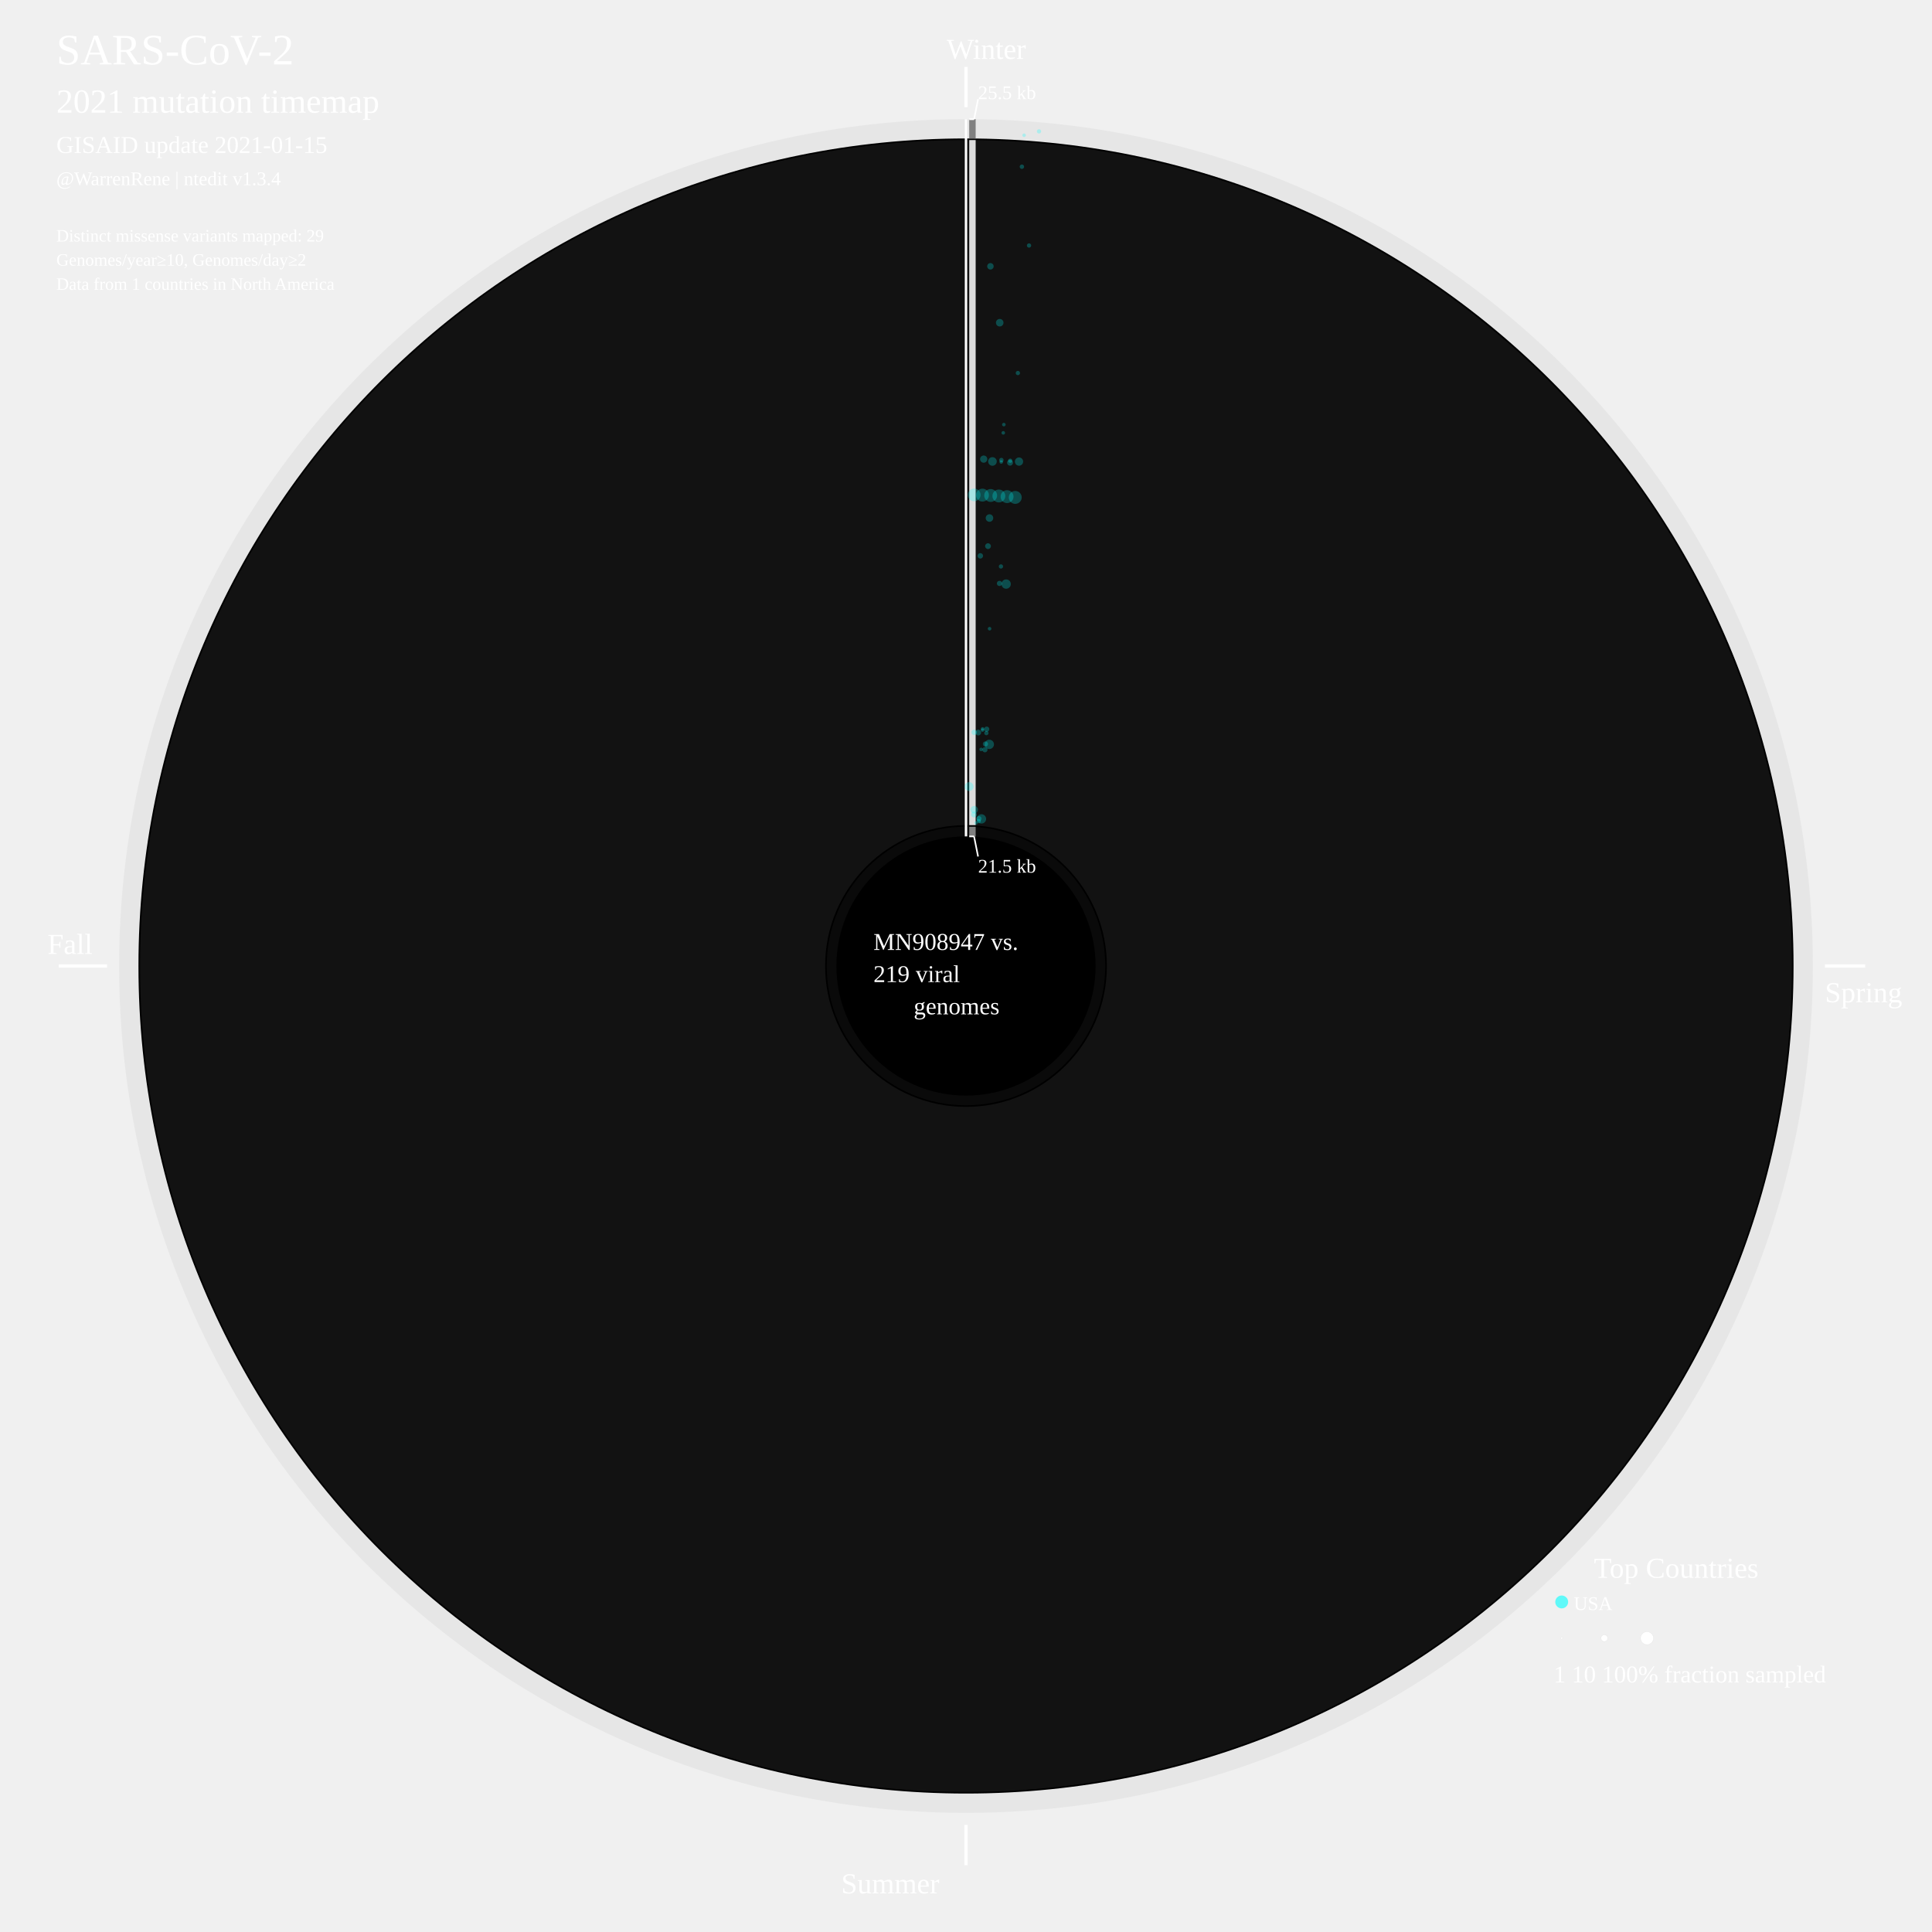
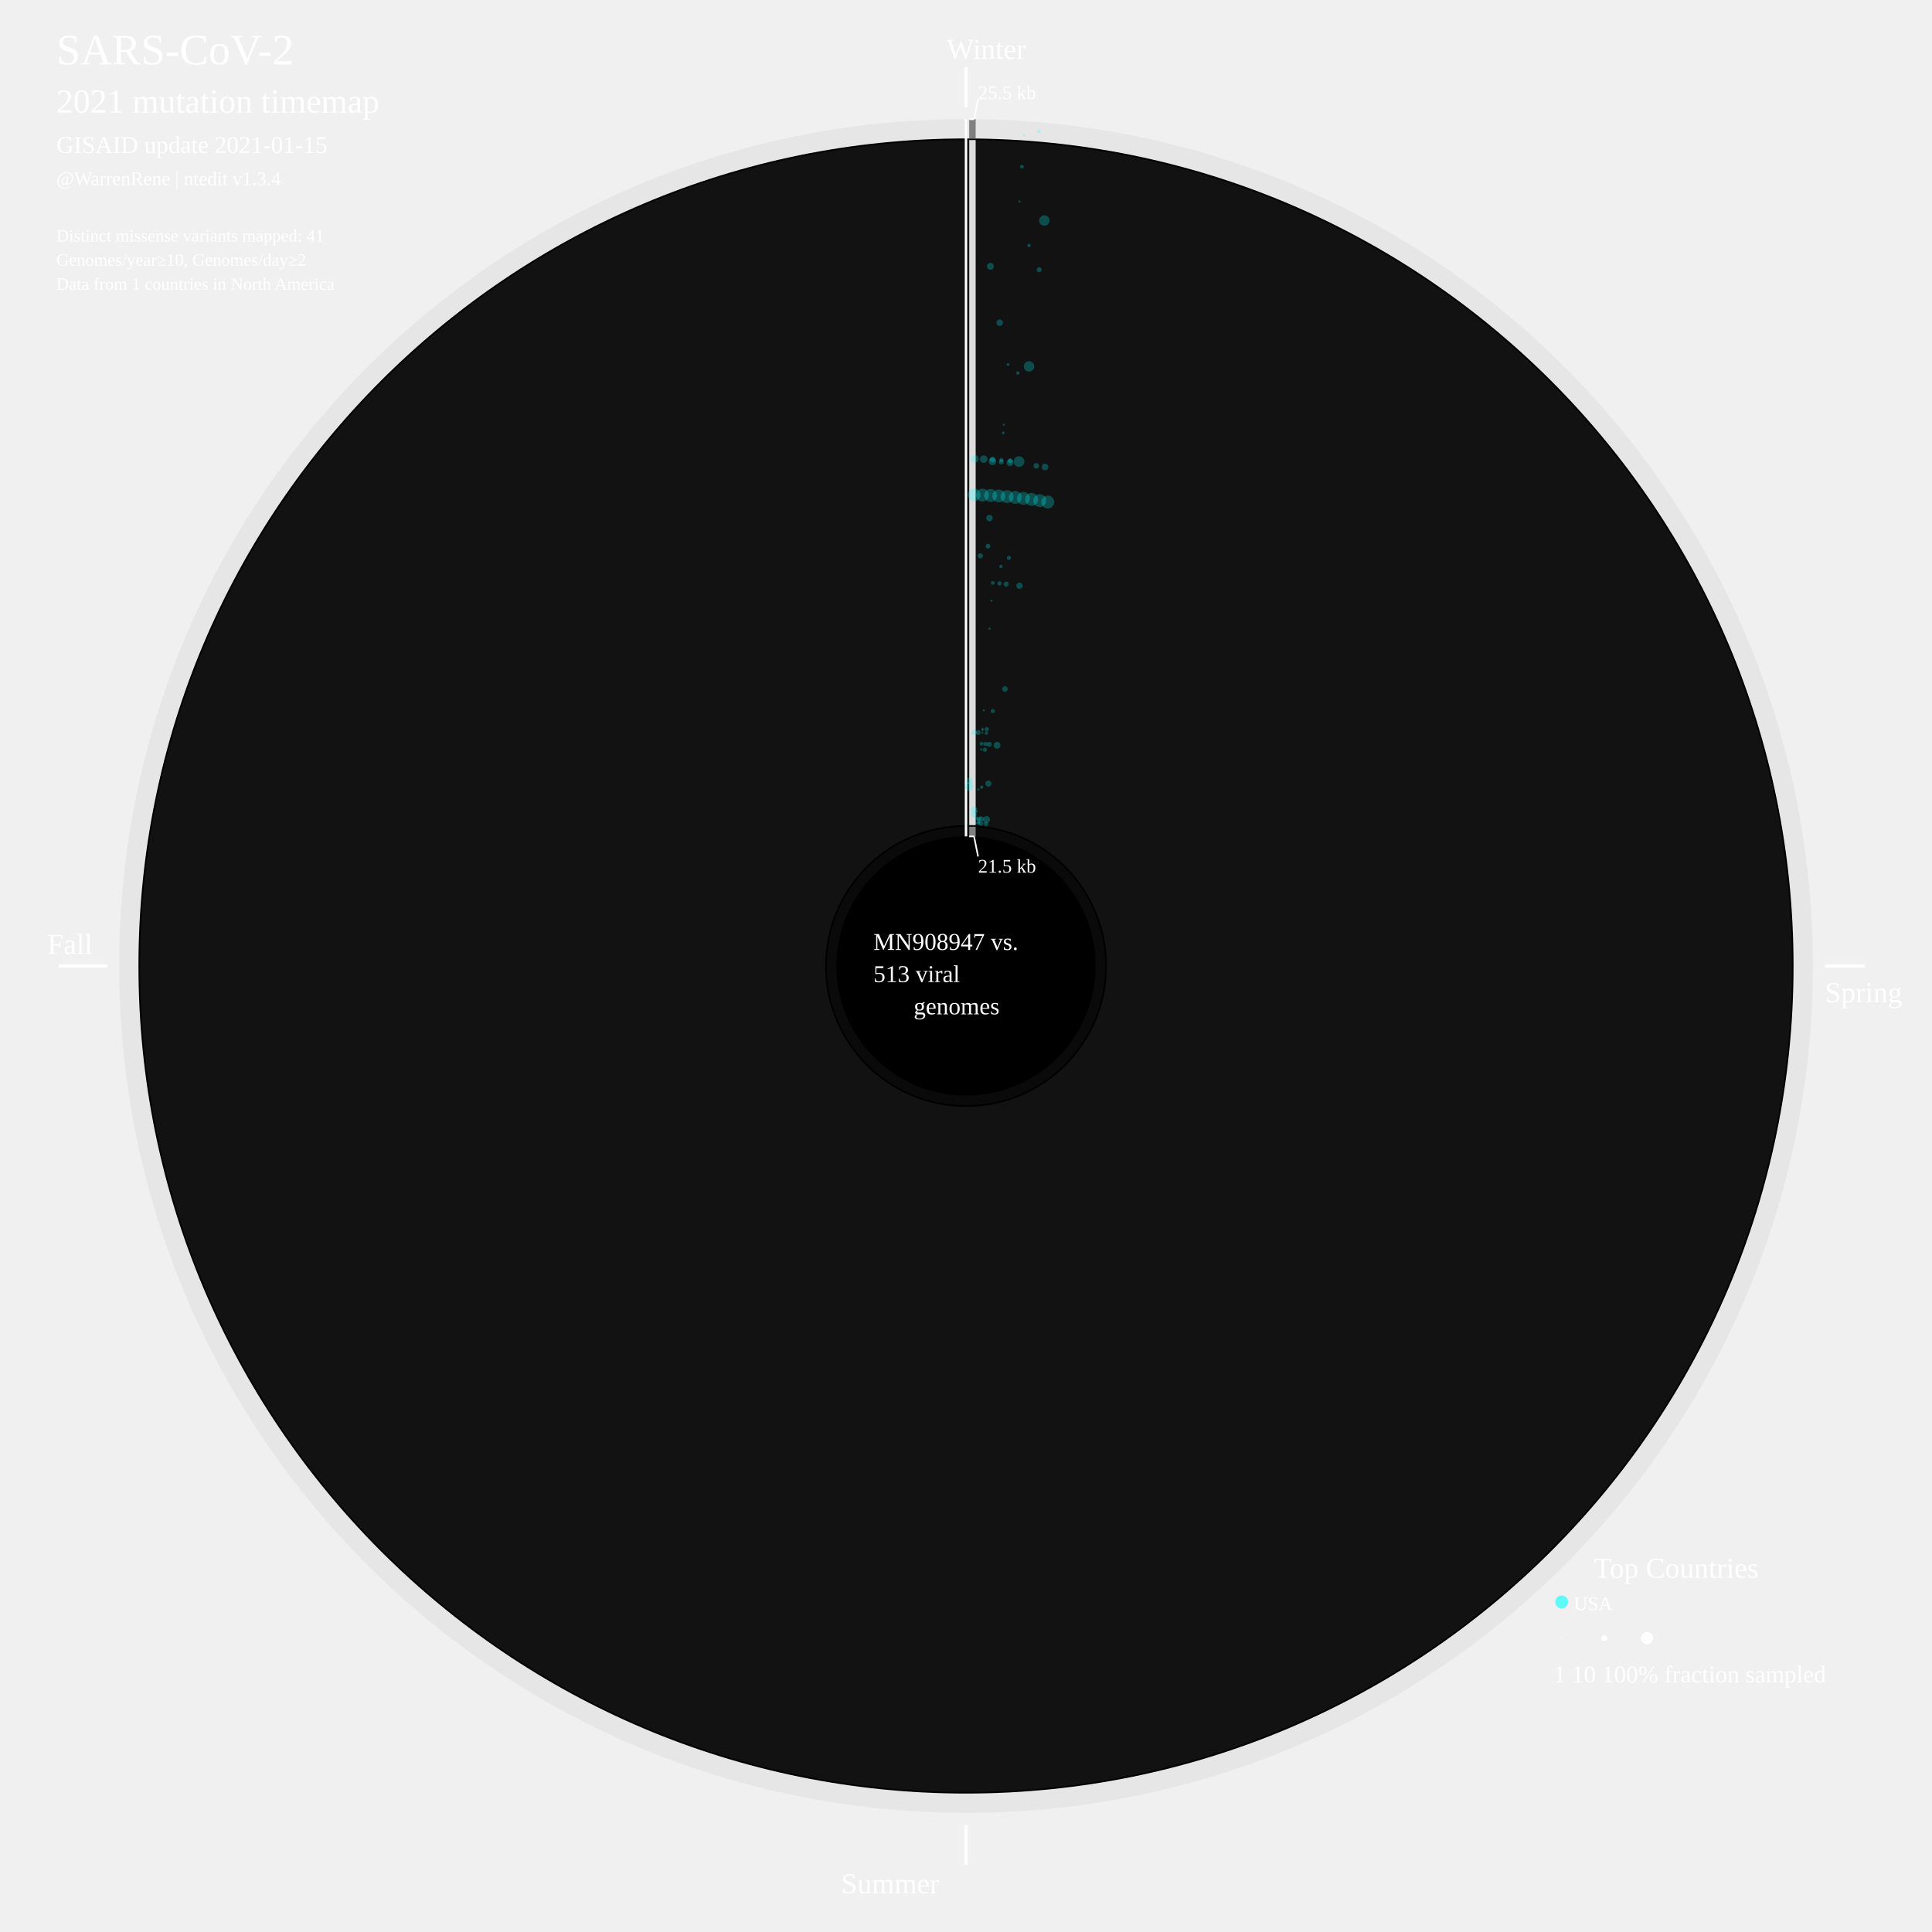
<svg xmlns="http://www.w3.org/2000/svg" width="2400" height="2400" style="background-color:black">
  <circle cx="1200" cy="1200" r="1052" style="fill:grey;stroke:black;stroke-width:0;fill-opacity:0.085;" />
  <circle cx="1200" cy="1200" r="1028" style="fill:black;stroke:black;stroke-width:0;fill-opacity:1;" />
  <circle cx="1200" cy="1200" r="1026" style="fill:gainsboro;stroke:black;stroke-width:0;fill-opacity:0.085;" />
  <circle cx="1200" cy="1200" r="175" style="fill:black;stroke:black;stroke-width:0;fill-opacity:1;" />
  <circle cx="1200" cy="1200" r="173" style="fill:grey;stroke:black;stroke-width:0;fill-opacity:0.085;" />
  <circle cx="1200" cy="1200" r="161" style="fill:black;stroke:black;stroke-width:0;fill-opacity:1;" />
  <text font-size="4.5em" x="70" y="80" fill="white">SARS-CoV-2</text>
  <text font-size="3.5em" x="70" y="140" fill="white">2021 mutation timemap</text>
  <text font-size="2.5em" x="70" y="190" fill="white">GISAID update 2021-01-15</text>
  <text font-size="2.0em" x="70" y="230" fill="white">@WarrenRene | ntedit v1.3.4</text>
  <line x1="1200" y1="83.131" x2="1200" y2="133.131" style="stroke:white;stroke-width:4" />
  <text font-size="3.0em" x="1176" y="73.131" fill="white">Winter</text>
  <line x1="2267" y1="1200" x2="2317" y2="1200" style="stroke:white;stroke-width:4" />
  <text font-size="3.0em" x="2267" y="1245" fill="white">Spring</text>
  <line x1="1200" y1="2267" x2="1200" y2="2317" style="stroke:white;stroke-width:4" />
  <text font-size="3.0em" x="1045" y="2352" fill="white">Summer</text>
  <line x1="133" y1="1200" x2="73" y2="1200" style="stroke:white;stroke-width:4" />
  <text font-size="3.0em" x="59" y="1185" fill="white">Fall</text>
  <g>
    <line x1="1208" y1="1039" x2="1208" y2="1027" style="stroke:grey;stroke-width:8" />
  </g>
  <g>
    <line x1="1208" y1="1025" x2="1208" y2="174" style="stroke:gainsboro;stroke-width:8" />
  </g>
  <g>
    <line x1="1208" y1="172" x2="1208" y2="148" style="stroke:grey;stroke-width:8" />
  </g>
  <line x1="1200" y1="148.131" x2="1200" y2="1039" style="stroke:white;stroke-width:3" />
  <line x1="1204" y1="148.131" x2="1210" y2="148.131" style="stroke:white;stroke-width:2" />
  <line x1="1210" y1="148.131" x2="1215" y2="123.131" style="stroke:white;stroke-width:2" />
  <line x1="1204" y1="1039" x2="1210" y2="1039" style="stroke:white;stroke-width:2" />
  <line x1="1210" y1="1039" x2="1215" y2="1064" style="stroke:white;stroke-width:2" />
  <text font-size="2.0em" x="1215" y="123.131" fill="white">25.5 kb</text>
  <text font-size="2.0em" x="1215" y="1084" fill="white">21.5 kb</text>
  <text font-size="3.0em" x="1980" y="1960" fill="white">Top Countries</text>
  <circle cx="1940" cy="1990" r="8" style="fill:cyan;stroke:black;stroke-width:0;fill-opacity:0.6;" />
  <text font-size="2.0em" x="1955" y="2000" fill="white">USA</text>
  <circle cx="1940" cy="2035" r="1.204" style="fill:white;stroke:lightgrey;stroke-width:0.2;" />
  <circle cx="1993" cy="2035" r="4.166" style="fill:white;stroke:lightgrey;stroke-width:0.2;" />
  <circle cx="2046" cy="2035" r="8.017" style="fill:white;stroke:lightgrey;stroke-width:0.2;" />
  <text font-size="2.5em" x="1930" y="2090" fill="white">1      10        100% fraction sampled</text>
  <text font-size="2.5em" x="1085" y="1180" fill="white">MN908947 vs.</text>
-   <text font-size="2.5em" x="1085" y="1220" fill="white">219  viral</text>
+   <text font-size="2.5em" x="1085" y="1220" fill="white">513  viral</text>
  <text font-size="2.5em" x="1135" y="1260" fill="white">genomes</text>
  <g>
-     <circle cx="1203.891" cy="977.094" r="5.526" style="fill:cyan;stroke:black;stroke-width:0;fill-opacity:0.25;" />
-   </g>
-   <g>
-     <circle cx="1210.215" cy="614.788" r="7.88" style="fill:cyan;stroke:black;stroke-width:0;fill-opacity:0.25;" />
-   </g>
-   <g>
-     <circle cx="1210.136" cy="909.754" r="3.395" style="fill:cyan;stroke:black;stroke-width:0;fill-opacity:0.25;" />
-   </g>
-   <g>
-     <circle cx="1217.792" cy="690.511" r="3.395" style="fill:cyan;stroke:black;stroke-width:0;fill-opacity:0.25;" />
+     <circle cx="1203.891" cy="977.094" r="5.208" style="fill:cyan;stroke:black;stroke-width:0;fill-opacity:0.25;" />
+   </g>
+   <g>
+     <circle cx="1204.011" cy="970.191" r="4.089" style="fill:cyan;stroke:black;stroke-width:0;fill-opacity:0.25;" />
+   </g>
+   <g>
+     <circle cx="1210.215" cy="614.788" r="7.933" style="fill:cyan;stroke:black;stroke-width:0;fill-opacity:0.25;" />
+   </g>
+   <g>
+     <circle cx="1210.996" cy="570.029" r="4.737" style="fill:cyan;stroke:black;stroke-width:0;fill-opacity:0.25;" />
+   </g>
+   <g>
+     <circle cx="1210.136" cy="909.754" r="3.226" style="fill:cyan;stroke:black;stroke-width:0;fill-opacity:0.25;" />
+   </g>
+   <g>
+     <circle cx="1217.792" cy="690.511" r="3.226" style="fill:cyan;stroke:black;stroke-width:0;fill-opacity:0.25;" />
  </g>
  <g>
    <circle cx="1220.427" cy="615.056" r="8.017" style="fill:cyan;stroke:black;stroke-width:0;fill-opacity:0.25;" />
  </g>
  <g>
-     <circle cx="1221.989" cy="570.317" r="4.472" style="fill:cyan;stroke:black;stroke-width:0;fill-opacity:0.25;" />
-   </g>
-   <g>
-     <circle cx="1230.352" cy="330.819" r="4.016" style="fill:cyan;stroke:black;stroke-width:0;fill-opacity:0.25;" />
-   </g>
-   <g>
-     <circle cx="1209.861" cy="1011.84" r="3.59" style="fill:cyan;stroke:black;stroke-width:0;fill-opacity:0.25;" />
-   </g>
-   <g>
-     <circle cx="1210.176" cy="1005.834" r="4.68" style="fill:cyan;stroke:black;stroke-width:0;fill-opacity:0.25;" />
-   </g>
-   <g>
-     <circle cx="1215.2" cy="909.975" r="3.59" style="fill:cyan;stroke:black;stroke-width:0;fill-opacity:0.25;" />
-   </g>
-   <g>
-     <circle cx="1227.334" cy="678.444" r="3.59" style="fill:cyan;stroke:black;stroke-width:0;fill-opacity:0.25;" />
-   </g>
-   <g>
-     <circle cx="1229.164" cy="643.525" r="4.68" style="fill:cyan;stroke:black;stroke-width:0;fill-opacity:0.25;" />
+     <circle cx="1221.989" cy="570.317" r="4.647" style="fill:cyan;stroke:black;stroke-width:0;fill-opacity:0.25;" />
+   </g>
+   <g>
+     <circle cx="1230.352" cy="330.819" r="4.289" style="fill:cyan;stroke:black;stroke-width:0;fill-opacity:0.25;" />
+   </g>
+   <g>
+     <circle cx="1209.861" cy="1011.84" r="3.572" style="fill:cyan;stroke:black;stroke-width:0;fill-opacity:0.25;" />
+   </g>
+   <g>
+     <circle cx="1210.176" cy="1005.834" r="4.016" style="fill:cyan;stroke:black;stroke-width:0;fill-opacity:0.25;" />
+   </g>
+   <g>
+     <circle cx="1215.2" cy="909.975" r="2.976" style="fill:cyan;stroke:black;stroke-width:0;fill-opacity:0.25;" />
+   </g>
+   <g>
+     <circle cx="1227.334" cy="678.444" r="2.976" style="fill:cyan;stroke:black;stroke-width:0;fill-opacity:0.25;" />
+   </g>
+   <g>
+     <circle cx="1229.164" cy="643.525" r="4.016" style="fill:cyan;stroke:black;stroke-width:0;fill-opacity:0.25;" />
  </g>
  <g>
    <circle cx="1230.632" cy="615.501" r="8.017" style="fill:cyan;stroke:black;stroke-width:0;fill-opacity:0.25;" />
  </g>
  <g>
-     <circle cx="1232.847" cy="573.243" r="5.345" style="fill:cyan;stroke:black;stroke-width:0;fill-opacity:0.25;" />
-   </g>
-   <g>
-     <circle cx="1241.88" cy="400.874" r="4.68" style="fill:cyan;stroke:black;stroke-width:0;fill-opacity:0.25;" />
-   </g>
-   <g>
-     <circle cx="1212.429" cy="1022.26" r="2.208" style="fill:cyan;stroke:black;stroke-width:0;fill-opacity:0.25;" />
-   </g>
-   <g>
-     <circle cx="1218.814" cy="930.947" r="2.208" style="fill:cyan;stroke:black;stroke-width:0;fill-opacity:0.25;" />
-   </g>
-   <g>
-     <circle cx="1220.492" cy="906.952" r="2.208" style="fill:cyan;stroke:black;stroke-width:0;fill-opacity:0.25;" />
-   </g>
-   <g>
-     <circle cx="1220.601" cy="905.396" r="2.208" style="fill:cyan;stroke:black;stroke-width:0;fill-opacity:0.25;" />
-   </g>
-   <g>
-     <circle cx="1229.301" cy="780.979" r="2.208" style="fill:cyan;stroke:black;stroke-width:0;fill-opacity:0.25;" />
+     <circle cx="1232.847" cy="573.243" r="4.662" style="fill:cyan;stroke:black;stroke-width:0;fill-opacity:0.25;" />
+   </g>
+   <g>
+     <circle cx="1232.975" cy="570.797" r="3.572" style="fill:cyan;stroke:black;stroke-width:0;fill-opacity:0.25;" />
+   </g>
+   <g>
+     <circle cx="1241.88" cy="400.874" r="4.016" style="fill:cyan;stroke:black;stroke-width:0;fill-opacity:0.25;" />
+   </g>
+   <g>
+     <circle cx="1212.429" cy="1022.26" r="1.329" style="fill:cyan;stroke:black;stroke-width:0;fill-opacity:0.25;" />
+   </g>
+   <g>
+     <circle cx="1212.817" cy="1016.706" r="2.352" style="fill:cyan;stroke:black;stroke-width:0;fill-opacity:0.25;" />
+   </g>
+   <g>
+     <circle cx="1213.408" cy="1008.263" r="1.329" style="fill:cyan;stroke:black;stroke-width:0;fill-opacity:0.25;" />
+   </g>
+   <g>
+     <circle cx="1215.334" cy="980.714" r="1.329" style="fill:cyan;stroke:black;stroke-width:0;fill-opacity:0.25;" />
+   </g>
+   <g>
+     <circle cx="1218.814" cy="930.947" r="1.329" style="fill:cyan;stroke:black;stroke-width:0;fill-opacity:0.25;" />
+   </g>
+   <g>
+     <circle cx="1219.311" cy="923.837" r="2.352" style="fill:cyan;stroke:black;stroke-width:0;fill-opacity:0.25;" />
+   </g>
+   <g>
+     <circle cx="1220.259" cy="910.284" r="1.329" style="fill:cyan;stroke:black;stroke-width:0;fill-opacity:0.25;" />
+   </g>
+   <g>
+     <circle cx="1220.492" cy="906.952" r="1.329" style="fill:cyan;stroke:black;stroke-width:0;fill-opacity:0.25;" />
+   </g>
+   <g>
+     <circle cx="1220.601" cy="905.396" r="1.329" style="fill:cyan;stroke:black;stroke-width:0;fill-opacity:0.25;" />
+   </g>
+   <g>
+     <circle cx="1222.216" cy="882.29" r="1.329" style="fill:cyan;stroke:black;stroke-width:0;fill-opacity:0.25;" />
+   </g>
+   <g>
+     <circle cx="1229.301" cy="780.979" r="1.329" style="fill:cyan;stroke:black;stroke-width:0;fill-opacity:0.25;" />
+   </g>
+   <g>
+     <circle cx="1231.724" cy="746.319" r="1.329" style="fill:cyan;stroke:black;stroke-width:0;fill-opacity:0.25;" />
+   </g>
+   <g>
+     <circle cx="1233.278" cy="724.102" r="2.352" style="fill:cyan;stroke:black;stroke-width:0;fill-opacity:0.25;" />
  </g>
  <g>
    <circle cx="1240.829" cy="616.125" r="8.017" style="fill:cyan;stroke:black;stroke-width:0;fill-opacity:0.25;" />
  </g>
  <g>
-     <circle cx="1243.78" cy="573.912" r="2.208" style="fill:cyan;stroke:black;stroke-width:0;fill-opacity:0.25;" />
-   </g>
-   <g>
-     <circle cx="1243.951" cy="571.468" r="2.742" style="fill:cyan;stroke:black;stroke-width:0;fill-opacity:0.25;" />
-   </g>
-   <g>
-     <circle cx="1246.313" cy="537.697" r="2.208" style="fill:cyan;stroke:black;stroke-width:0;fill-opacity:0.25;" />
-   </g>
-   <g>
-     <circle cx="1247.027" cy="527.477" r="2.208" style="fill:cyan;stroke:black;stroke-width:0;fill-opacity:0.25;" />
-   </g>
-   <g>
-     <circle cx="1269.43" cy="207.102" r="2.742" style="fill:cyan;stroke:black;stroke-width:0;fill-opacity:0.25;" />
-   </g>
-   <g>
-     <circle cx="1272.165" cy="167.999" r="2.208" style="fill:cyan;stroke:black;stroke-width:0;fill-opacity:0.25;" />
-   </g>
-   <g>
-     <circle cx="1215.742" cy="1020.064" r="2.665" style="fill:cyan;stroke:black;stroke-width:0;fill-opacity:0.25;" />
-   </g>
-   <g>
-     <circle cx="1216.014" cy="1016.958" r="3.239" style="fill:cyan;stroke:black;stroke-width:0;fill-opacity:0.25;" />
-   </g>
-   <g>
-     <circle cx="1223.507" cy="931.316" r="3.239" style="fill:cyan;stroke:black;stroke-width:0;fill-opacity:0.25;" />
-   </g>
-   <g>
-     <circle cx="1224.128" cy="924.216" r="3.239" style="fill:cyan;stroke:black;stroke-width:0;fill-opacity:0.25;" />
-   </g>
-   <g>
-     <circle cx="1225.312" cy="910.682" r="2.665" style="fill:cyan;stroke:black;stroke-width:0;fill-opacity:0.25;" />
-   </g>
-   <g>
-     <circle cx="1225.739" cy="905.801" r="3.239" style="fill:cyan;stroke:black;stroke-width:0;fill-opacity:0.25;" />
-   </g>
-   <g>
-     <circle cx="1241.579" cy="724.755" r="3.239" style="fill:cyan;stroke:black;stroke-width:0;fill-opacity:0.25;" />
-   </g>
-   <g>
-     <circle cx="1243.423" cy="703.678" r="2.665" style="fill:cyan;stroke:black;stroke-width:0;fill-opacity:0.25;" />
+     <circle cx="1243.78" cy="573.912" r="3.162" style="fill:cyan;stroke:black;stroke-width:0;fill-opacity:0.25;" />
+   </g>
+   <g>
+     <circle cx="1243.951" cy="571.468" r="2.593" style="fill:cyan;stroke:black;stroke-width:0;fill-opacity:0.25;" />
+   </g>
+   <g>
+     <circle cx="1246.313" cy="537.697" r="1.741" style="fill:cyan;stroke:black;stroke-width:0;fill-opacity:0.25;" />
+   </g>
+   <g>
+     <circle cx="1247.027" cy="527.477" r="1.329" style="fill:cyan;stroke:black;stroke-width:0;fill-opacity:0.25;" />
+   </g>
+   <g>
+     <circle cx="1252.247" cy="452.827" r="1.741" style="fill:cyan;stroke:black;stroke-width:0;fill-opacity:0.25;" />
+   </g>
+   <g>
+     <circle cx="1266.401" cy="250.426" r="1.329" style="fill:cyan;stroke:black;stroke-width:0;fill-opacity:0.25;" />
+   </g>
+   <g>
+     <circle cx="1269.43" cy="207.102" r="2.352" style="fill:cyan;stroke:black;stroke-width:0;fill-opacity:0.25;" />
+   </g>
+   <g>
+     <circle cx="1272.165" cy="167.999" r="1.329" style="fill:cyan;stroke:black;stroke-width:0;fill-opacity:0.25;" />
+   </g>
+   <g>
+     <circle cx="1215.529" cy="1022.504" r="2.131" style="fill:cyan;stroke:black;stroke-width:0;fill-opacity:0.25;" />
+   </g>
+   <g>
+     <circle cx="1215.742" cy="1020.064" r="2.131" style="fill:cyan;stroke:black;stroke-width:0;fill-opacity:0.25;" />
+   </g>
+   <g>
+     <circle cx="1216.014" cy="1016.958" r="2.656" style="fill:cyan;stroke:black;stroke-width:0;fill-opacity:0.25;" />
+   </g>
+   <g>
+     <circle cx="1219.43" cy="977.908" r="2.131" style="fill:cyan;stroke:black;stroke-width:0;fill-opacity:0.25;" />
+   </g>
+   <g>
+     <circle cx="1223.507" cy="931.316" r="2.656" style="fill:cyan;stroke:black;stroke-width:0;fill-opacity:0.25;" />
+   </g>
+   <g>
+     <circle cx="1224.128" cy="924.216" r="2.656" style="fill:cyan;stroke:black;stroke-width:0;fill-opacity:0.25;" />
+   </g>
+   <g>
+     <circle cx="1225.312" cy="910.682" r="2.131" style="fill:cyan;stroke:black;stroke-width:0;fill-opacity:0.25;" />
+   </g>
+   <g>
+     <circle cx="1225.739" cy="905.801" r="2.656" style="fill:cyan;stroke:black;stroke-width:0;fill-opacity:0.25;" />
+   </g>
+   <g>
+     <circle cx="1241.579" cy="724.755" r="2.656" style="fill:cyan;stroke:black;stroke-width:0;fill-opacity:0.25;" />
+   </g>
+   <g>
+     <circle cx="1243.423" cy="703.678" r="2.131" style="fill:cyan;stroke:black;stroke-width:0;fill-opacity:0.25;" />
  </g>
  <g>
    <circle cx="1251.012" cy="616.927" r="8.017" style="fill:cyan;stroke:black;stroke-width:0;fill-opacity:0.25;" />
  </g>
  <g>
-     <circle cx="1254.7" cy="574.771" r="3.671" style="fill:cyan;stroke:black;stroke-width:0;fill-opacity:0.25;" />
-   </g>
-   <g>
-     <circle cx="1254.914" cy="572.331" r="2.665" style="fill:cyan;stroke:black;stroke-width:0;fill-opacity:0.25;" />
-   </g>
-   <g>
-     <circle cx="1264.445" cy="463.393" r="2.665" style="fill:cyan;stroke:black;stroke-width:0;fill-opacity:0.25;" />
-   </g>
-   <g>
-     <circle cx="1278.304" cy="304.978" r="2.665" style="fill:cyan;stroke:black;stroke-width:0;fill-opacity:0.25;" />
-   </g>
-   <g>
-     <circle cx="1290.708" cy="163.203" r="2.665" style="fill:cyan;stroke:black;stroke-width:0;fill-opacity:0.25;" />
-   </g>
-   <g>
-     <circle cx="1219.206" cy="1017.265" r="5.805" style="fill:cyan;stroke:black;stroke-width:0;fill-opacity:0.25;" />
-   </g>
-   <g>
-     <circle cx="1228.937" cy="924.679" r="5.805" style="fill:cyan;stroke:black;stroke-width:0;fill-opacity:0.25;" />
-   </g>
-   <g>
-     <circle cx="1249.866" cy="725.553" r="5.805" style="fill:cyan;stroke:black;stroke-width:0;fill-opacity:0.25;" />
+     <circle cx="1254.7" cy="574.771" r="4.294" style="fill:cyan;stroke:black;stroke-width:0;fill-opacity:0.25;" />
+   </g>
+   <g>
+     <circle cx="1254.914" cy="572.331" r="3.059" style="fill:cyan;stroke:black;stroke-width:0;fill-opacity:0.25;" />
+   </g>
+   <g>
+     <circle cx="1264.445" cy="463.393" r="2.131" style="fill:cyan;stroke:black;stroke-width:0;fill-opacity:0.25;" />
+   </g>
+   <g>
+     <circle cx="1278.304" cy="304.978" r="2.131" style="fill:cyan;stroke:black;stroke-width:0;fill-opacity:0.25;" />
+   </g>
+   <g>
+     <circle cx="1290.708" cy="163.203" r="2.131" style="fill:cyan;stroke:black;stroke-width:0;fill-opacity:0.25;" />
+   </g>
+   <g>
+     <circle cx="1218.624" cy="1022.802" r="3.137" style="fill:cyan;stroke:black;stroke-width:0;fill-opacity:0.25;" />
+   </g>
+   <g>
+     <circle cx="1219.206" cy="1017.265" r="3.137" style="fill:cyan;stroke:black;stroke-width:0;fill-opacity:0.25;" />
+   </g>
+   <g>
+     <circle cx="1228.937" cy="924.679" r="3.137" style="fill:cyan;stroke:black;stroke-width:0;fill-opacity:0.25;" />
+   </g>
+   <g>
+     <circle cx="1233.291" cy="883.259" r="2.57" style="fill:cyan;stroke:black;stroke-width:0;fill-opacity:0.25;" />
+   </g>
+   <g>
+     <circle cx="1249.866" cy="725.553" r="3.137" style="fill:cyan;stroke:black;stroke-width:0;fill-opacity:0.25;" />
+   </g>
+   <g>
+     <circle cx="1253.289" cy="692.993" r="2.57" style="fill:cyan;stroke:black;stroke-width:0;fill-opacity:0.25;" />
  </g>
  <g>
    <circle cx="1261.181" cy="617.906" r="8.017" style="fill:cyan;stroke:black;stroke-width:0;fill-opacity:0.25;" />
  </g>
  <g>
-     <circle cx="1265.86" cy="573.385" r="5.132" style="fill:cyan;stroke:black;stroke-width:0;fill-opacity:0.25;" />
-   </g>
-   <text font-size="1.8em" x="70" y="300" fill="white">Distinct missense variants mapped: 29</text>
+     <circle cx="1265.86" cy="573.385" r="6.615" style="fill:cyan;stroke:black;stroke-width:0;fill-opacity:0.25;" />
+   </g>
+   <g>
+     <circle cx="1278.292" cy="455.105" r="6.48" style="fill:cyan;stroke:black;stroke-width:0;fill-opacity:0.25;" />
+   </g>
+   <g>
+     <circle cx="1290.909" cy="335.054" r="3.137" style="fill:cyan;stroke:black;stroke-width:0;fill-opacity:0.25;" />
+   </g>
+   <g>
+     <circle cx="1297.335" cy="273.921" r="6.48" style="fill:cyan;stroke:black;stroke-width:0;fill-opacity:0.25;" />
+   </g>
+   <g>
+     <circle cx="1227.821" cy="973.417" r="3.817" style="fill:cyan;stroke:black;stroke-width:0;fill-opacity:0.25;" />
+   </g>
+   <g>
+     <circle cx="1271.33" cy="619.062" r="8.017" style="fill:cyan;stroke:black;stroke-width:0;fill-opacity:0.25;" />
+   </g>
+   <g>
+     <circle cx="1224.797" cy="1023.56" r="2.882" style="fill:cyan;stroke:black;stroke-width:0;fill-opacity:0.25;" />
+   </g>
+   <g>
+     <circle cx="1225.572" cy="1018.047" r="4.264" style="fill:cyan;stroke:black;stroke-width:0;fill-opacity:0.25;" />
+   </g>
+   <g>
+     <circle cx="1238.528" cy="925.857" r="4.264" style="fill:cyan;stroke:black;stroke-width:0;fill-opacity:0.25;" />
+   </g>
+   <g>
+     <circle cx="1248.354" cy="855.942" r="3.473" style="fill:cyan;stroke:black;stroke-width:0;fill-opacity:0.25;" />
+   </g>
+   <g>
+     <circle cx="1266.394" cy="727.583" r="3.913" style="fill:cyan;stroke:black;stroke-width:0;fill-opacity:0.25;" />
+   </g>
+   <g>
+     <circle cx="1281.458" cy="620.395" r="8.017" style="fill:cyan;stroke:black;stroke-width:0;fill-opacity:0.25;" />
+   </g>
+   <g>
+     <circle cx="1287.316" cy="578.712" r="3.473" style="fill:cyan;stroke:black;stroke-width:0;fill-opacity:0.25;" />
+   </g>
+   <g>
+     <circle cx="1291.561" cy="621.905" r="8.017" style="fill:cyan;stroke:black;stroke-width:0;fill-opacity:0.25;" />
+   </g>
+   <g>
+     <circle cx="1298.181" cy="580.11" r="4.089" style="fill:cyan;stroke:black;stroke-width:0;fill-opacity:0.25;" />
+   </g>
+   <g>
+     <circle cx="1301.636" cy="623.591" r="8.017" style="fill:cyan;stroke:black;stroke-width:0;fill-opacity:0.25;" />
+   </g>
+   <text font-size="1.8em" x="70" y="300" fill="white">Distinct missense variants mapped: 41</text>
  <text font-size="1.8em" x="70" y="330" fill="white">Genomes/year≥10, Genomes/day≥2</text>
  <text font-size="1.8em" x="70" y="360" fill="white">Data from 1 countries in North America</text>
</svg>
